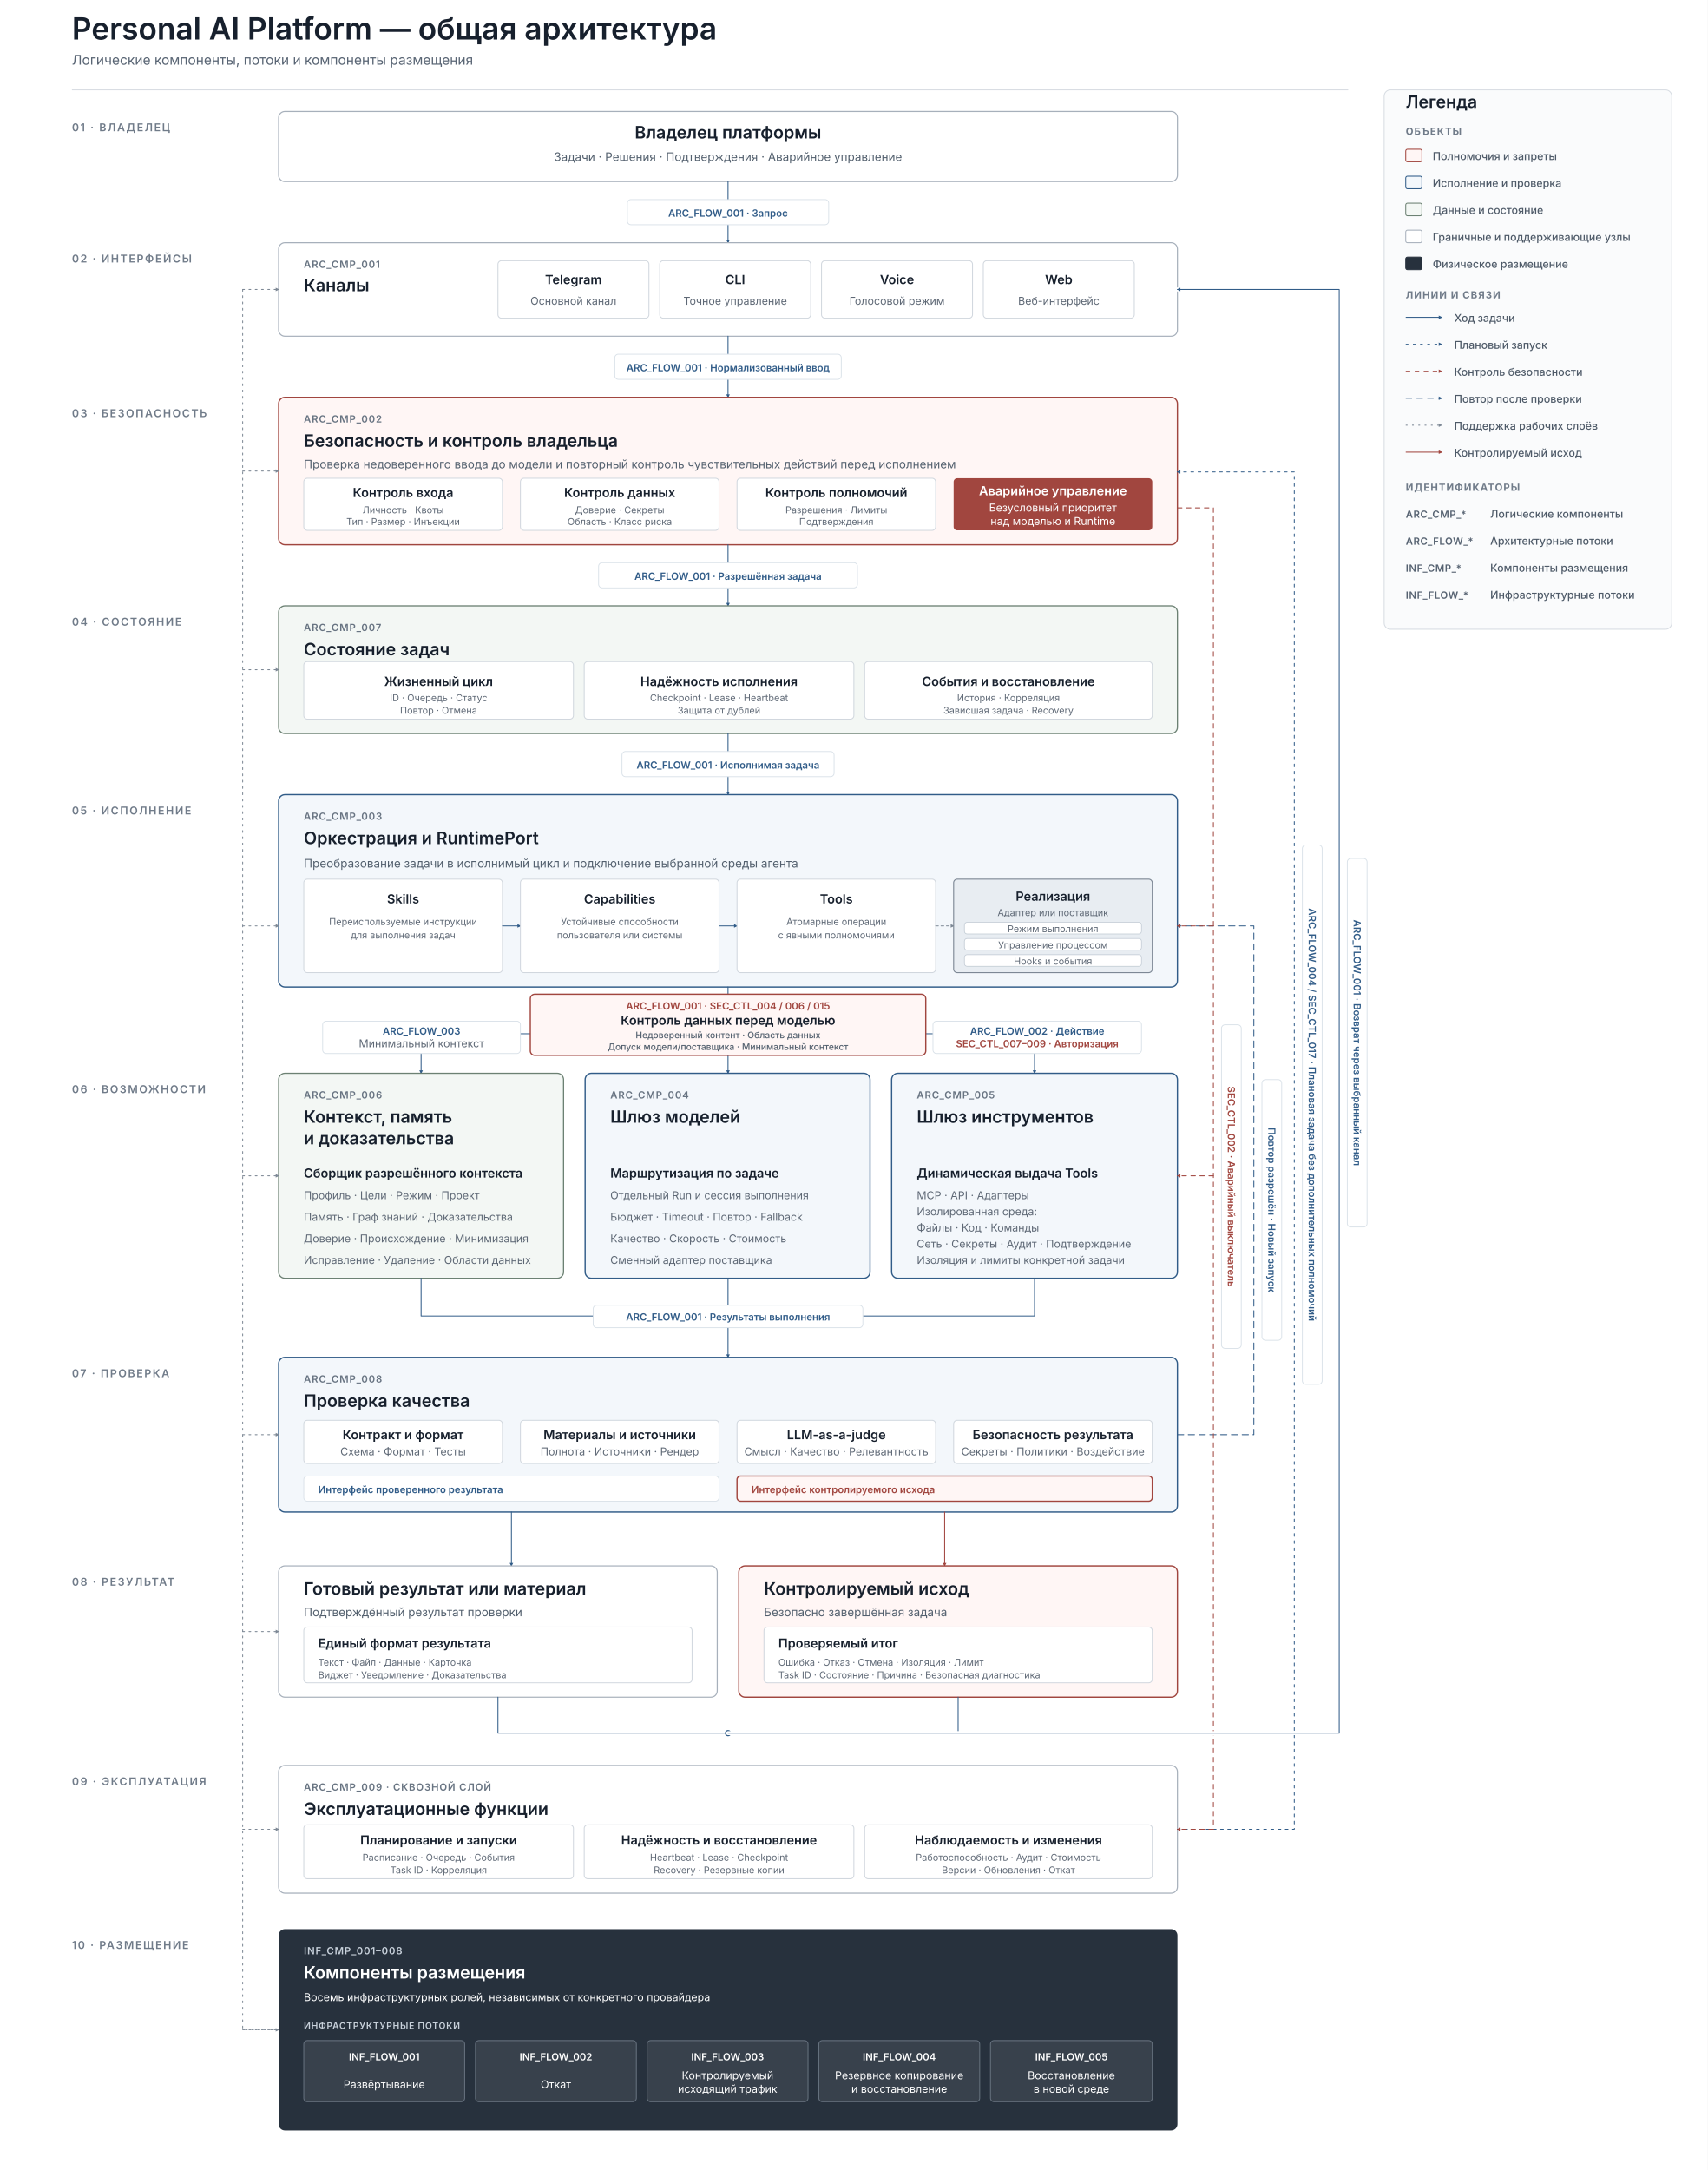
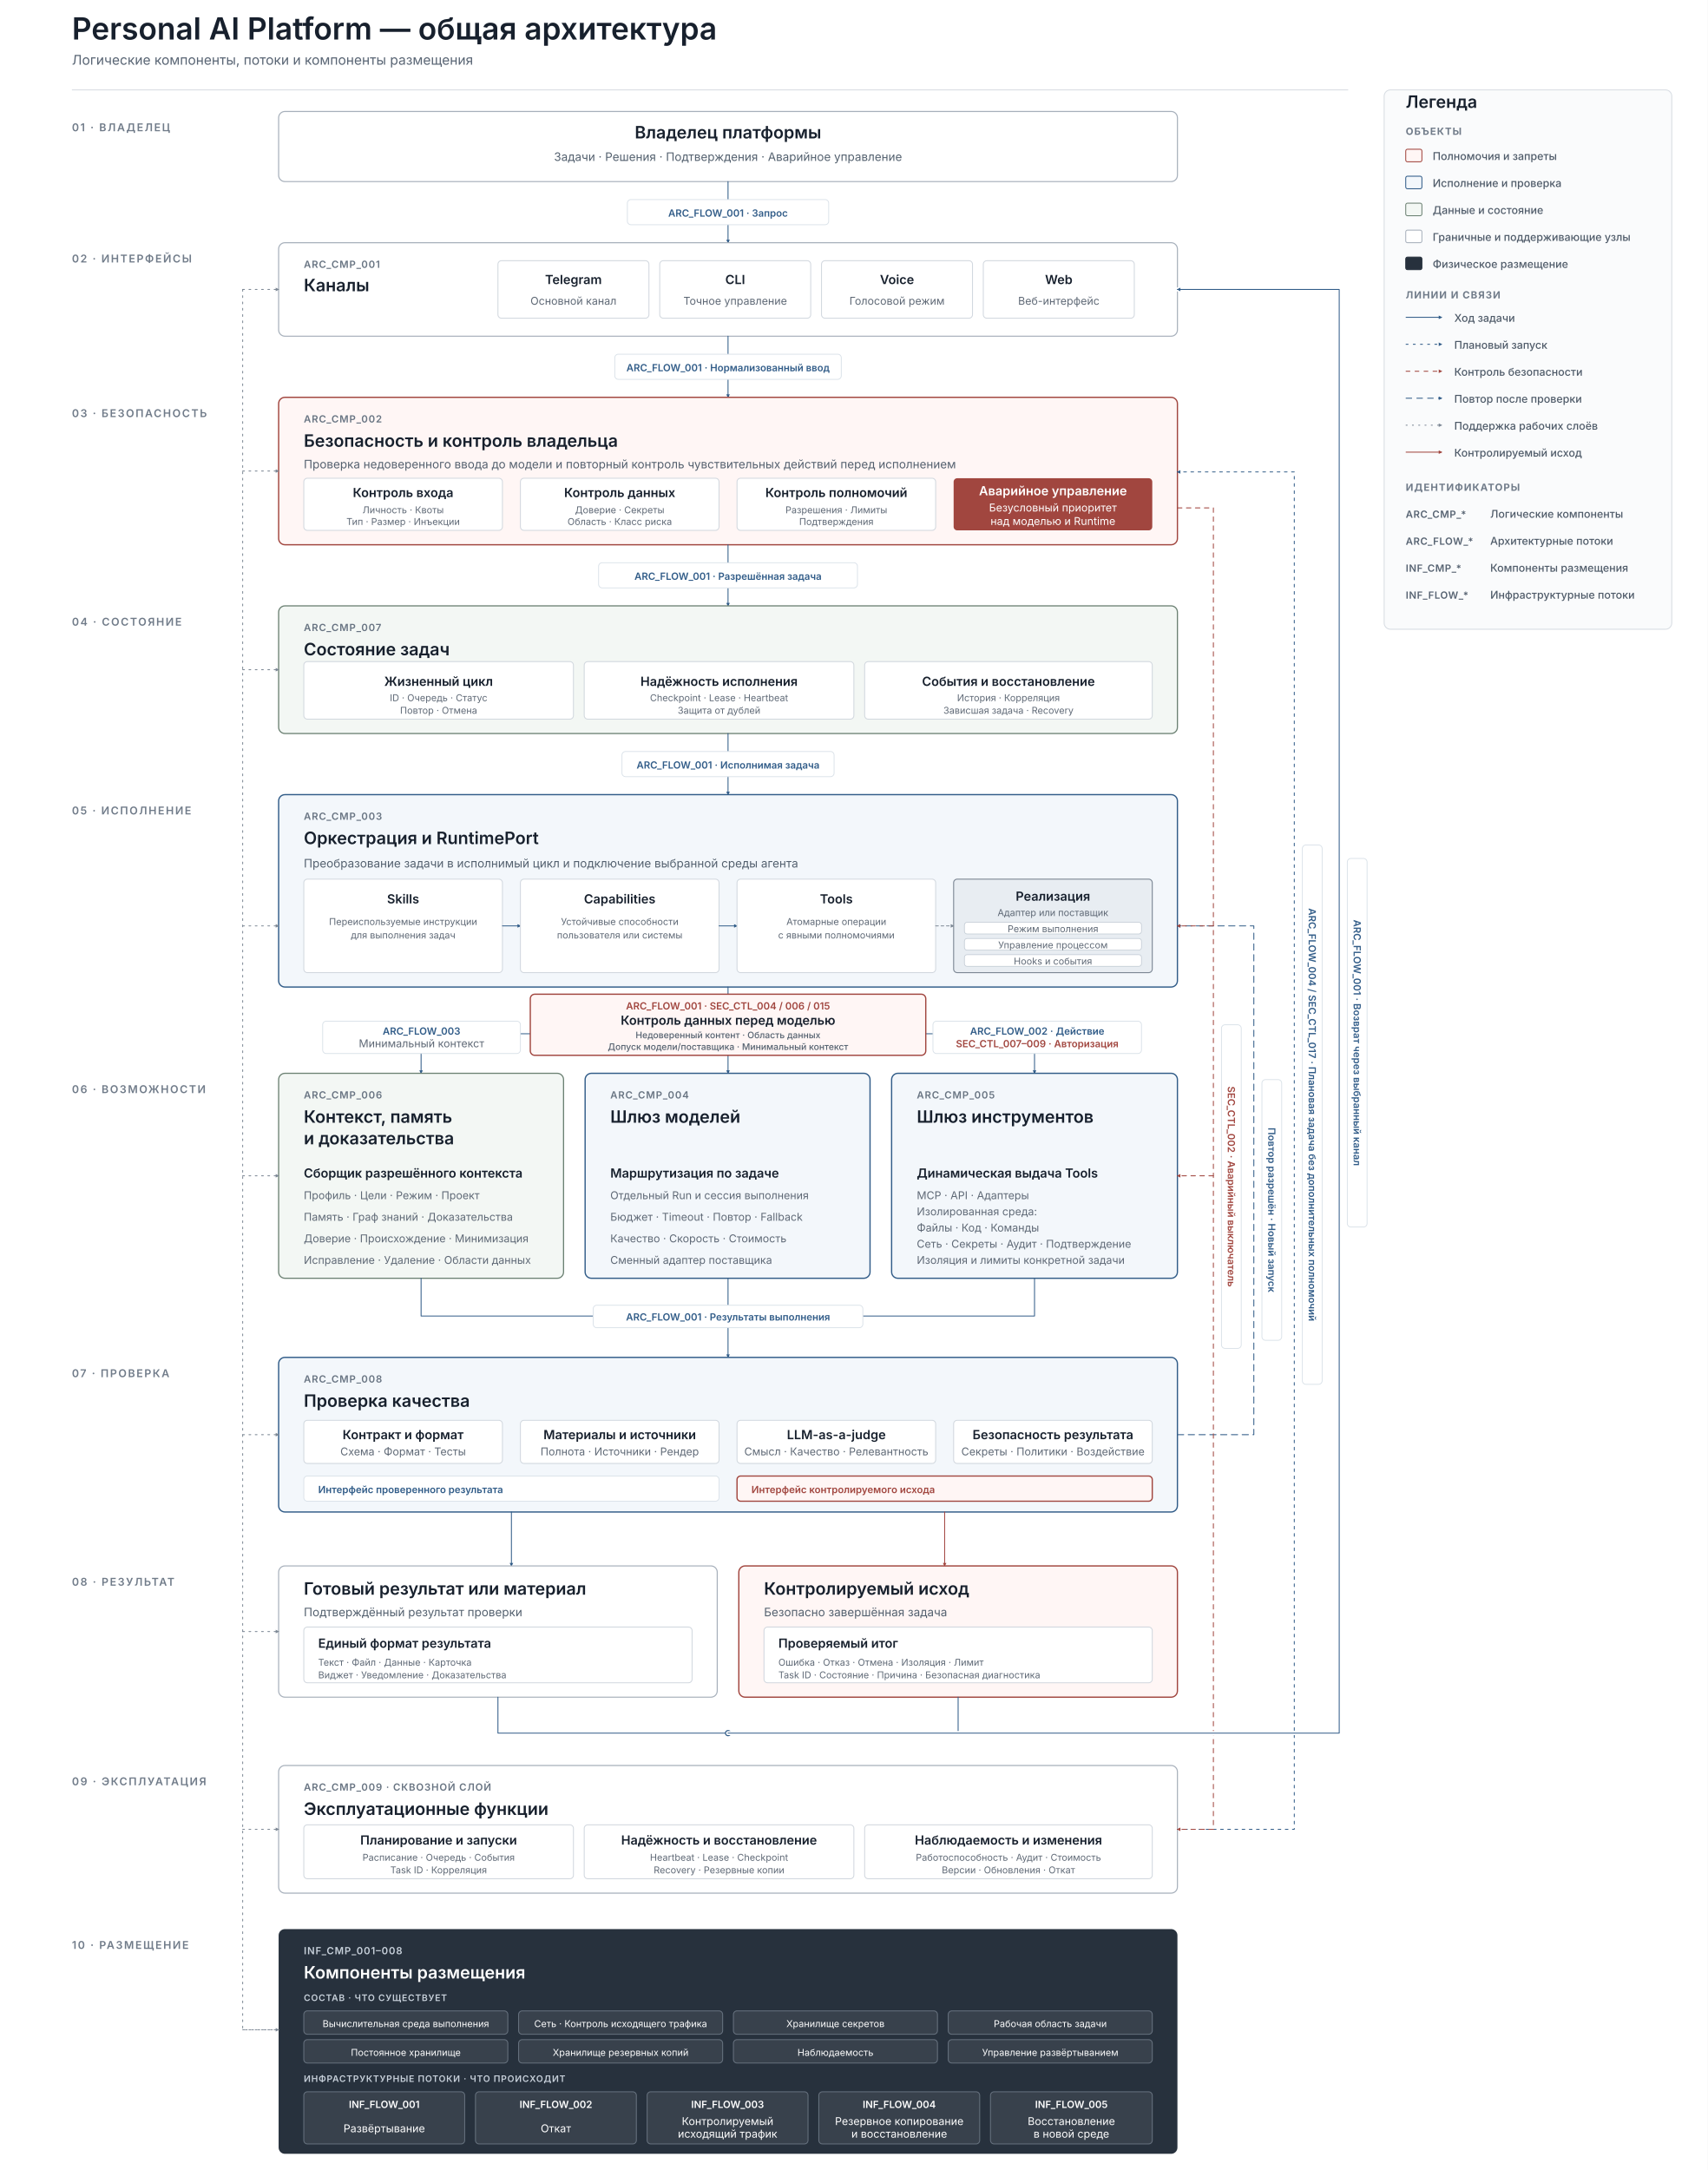
<svg xmlns="http://www.w3.org/2000/svg" width="1900" height="2414" viewBox="0 0 1900 2414" role="img" aria-labelledby="title desc">
  <defs>
    <marker id="arrow-main" viewBox="0 0 10 10" refX="8.2" refY="5" markerWidth="4" markerHeight="4" orient="auto-start-reverse">
      <path d="M0 0L10 5L0 10Z" fill="#315C88" />
    </marker>
    <marker id="arrow-control" viewBox="0 0 10 10" refX="8.2" refY="5" markerWidth="4" markerHeight="4" orient="auto-start-reverse">
      <path d="M0 0L10 5L0 10Z" fill="#A1463F" />
    </marker>
    <marker id="arrow-support" viewBox="0 0 10 10" refX="8.2" refY="5" markerWidth="4" markerHeight="4" orient="auto-start-reverse">
      <path d="M0 0L10 5L0 10Z" fill="#7D8895" />
    </marker>
    <marker id="arrow-infra" viewBox="0 0 10 10" refX="8.2" refY="5" markerWidth="4" markerHeight="4" orient="auto-start-reverse">
      <path d="M0 0L10 5L0 10Z" fill="#D6DEE7" />
    </marker>
    <style>
      text { font-family: Inter, "Segoe UI", Arial, sans-serif; fill: #17202D; }
      .title { font-size: 34px; font-weight: 600; }
      .subtitle { font-size: 15px; font-weight: 400; fill: #596574; }
      .legend { font-size: 12px; font-weight: 500; fill: #4E5A68; }
      .legend-id { font-size: 11px; font-weight: 600; letter-spacing: 0.5px; fill: #566271; }
      .legend-section { font-size: 11px; font-weight: 700; letter-spacing: 1px; fill: #707B89; }
      .layer-no { font-size: 12px; font-weight: 600; letter-spacing: 1.5px; fill: #707B89; }
      .component-id { font-size: 11px; font-weight: 600; letter-spacing: 0.8px; fill: #687482; }
      .component-title { font-size: 19px; font-weight: 600; }
      .component-text { font-size: 13px; font-weight: 400; fill: #53606E; }
      .small-title { font-size: 14px; font-weight: 600; }
      .small-text { font-size: 12px; font-weight: 400; fill: #5E6875; }
      .micro-text { font-size: 10.5px; font-weight: 400; fill: #5E6875; }
      .flow-text { font-size: 11px; font-weight: 600; fill: #315C88; }
      .control-flow-text { font-size: 11px; font-weight: 600; fill: #A1463F; }
      .inverse-title { font-size: 14px; font-weight: 600; fill: #FFFFFF; }
      .inverse-text { font-size: 12px; font-weight: 400; fill: #FFFFFF; }
      .infra-component-id { font-size: 11px; font-weight: 600; letter-spacing: 0.8px; fill: #C8D1DB; }
      .infra-component-title { font-size: 19px; font-weight: 600; fill: #FFFFFF; }
      .infra-small-text { font-size: 12px; font-weight: 400; fill: #FFFFFF; }
+       .infra-role-text { font-size: 10.5px; font-weight: 400; fill: #FFFFFF; }
      .infra-chip { font-size: 11px; font-weight: 600; fill: #FFFFFF; }
      .infra-header { font-size: 10px; font-weight: 600; letter-spacing: 0.7px; fill: #C8D1DB; }
      .infra-inner-card { fill: #FFFFFF; fill-opacity: 0.08; stroke: #66717E; stroke-width: 1; }
      .main-line { fill: none; stroke: #315C88; stroke-width: 1; stroke-linecap: round; stroke-linejoin: round; marker-end: url(#arrow-main); }
      .branch-line { fill: none; stroke: #315C88; stroke-width: 1; stroke-linecap: round; stroke-linejoin: round; marker-end: url(#arrow-main); }
      .bus-line { fill: none; stroke: #315C88; stroke-width: 1; stroke-linecap: round; stroke-linejoin: round; }
      .retry-line { fill: none; stroke: #315C88; stroke-width: 1; stroke-dasharray: 7 5; stroke-linecap: round; stroke-linejoin: round; marker-end: url(#arrow-main); }
      .control-line { fill: none; stroke: #A1463F; stroke-width: 1; stroke-dasharray: 5 5; stroke-linecap: round; stroke-linejoin: round; marker-end: url(#arrow-control); }
      .control-rail { fill: none; stroke: #A1463F; stroke-width: 1; stroke-dasharray: 5 5; stroke-linecap: round; stroke-linejoin: round; }
      .failure-line { fill: none; stroke: #A1463F; stroke-width: 1; stroke-linecap: round; stroke-linejoin: round; marker-end: url(#arrow-control); }
      .scheduled-line { fill: none; stroke: #315C88; stroke-width: 1; stroke-dasharray: 3 5; stroke-linecap: round; stroke-linejoin: round; marker-end: url(#arrow-main); }
      .support-line { fill: none; stroke: #7D8895; stroke-width: 1; stroke-dasharray: 2 5; stroke-linecap: round; stroke-linejoin: round; marker-end: url(#arrow-support); }
      .support-rail { fill: none; stroke: #7D8895; stroke-width: 1; stroke-dasharray: 2 5; stroke-linecap: round; stroke-linejoin: round; }
      .neutral-card { fill: #FFFFFF; stroke: #A7B0BB; stroke-width: 1.2; }
      .control-card { fill: #FFF6F5; stroke: #A1463F; stroke-width: 1.4; }
      .execution-card { fill: #F3F7FB; stroke: #315C88; stroke-width: 1.4; }
      .data-card { fill: #F3F7F4; stroke: #6C8173; stroke-width: 1.3; }
      .inner-card { fill: #FFFFFF; stroke: #D1D7DE; stroke-width: 1; }
      .implementation-pill { fill: #E8EDF2; stroke: #7D8895; stroke-width: 1.1; }
      .implementation-sub { fill: #FFFFFF; stroke: #C3CCD5; stroke-width: 0.8; }
      .implementation-link { fill: none; stroke: #7D8895; stroke-width: 1; stroke-dasharray: 3 3; stroke-linecap: round; marker-end: url(#arrow-support); }
      .detail-panel { fill: #FAFBFC; stroke: #D7DCE2; stroke-width: 1; }
      .flow-label { fill: #FFFFFF; stroke: #D9E1E8; stroke-width: 0.9; }
      .gate-note { font-size: 10px; font-weight: 500; fill: #53606E; }
    </style>
  </defs>
  <rect width="1900" height="2414" fill="#FFFFFF" />
  <text x="80" y="44" class="title">Personal AI Platform — общая архитектура</text>
  <text x="80" y="72" class="subtitle">Логические компоненты, потоки и компоненты размещения</text>
  <line x1="80" y1="100" x2="1500" y2="100" stroke="#D7DCE2" />
  <g>
    <rect x="1540" y="100" width="320" height="600" rx="7" fill="#FAFBFC" stroke="#D7DCE2" stroke-width="1" />
    <text x="1564" y="120" class="component-title">Легенда</text>
    <text x="1564" y="150" class="legend-section">ОБЪЕКТЫ</text>
    <rect x="1564" y="166" width="18" height="14" rx="2" fill="#FFF6F5" stroke="#A1463F" />
    <text x="1594" y="178" class="legend">Полномочия и запреты</text>
    <rect x="1564" y="196" width="18" height="14" rx="2" fill="#F3F7FB" stroke="#315C88" />
    <text x="1594" y="208" class="legend">Исполнение и проверка</text>
    <rect x="1564" y="226" width="18" height="14" rx="2" fill="#F3F7F4" stroke="#6C8173" />
    <text x="1594" y="238" class="legend">Данные и состояние</text>
    <rect x="1564" y="256" width="18" height="14" rx="2" fill="#FFFFFF" stroke="#A7B0BB" />
    <text x="1594" y="268" class="legend">Граничные и поддерживающие узлы</text>
    <rect x="1564" y="286" width="18" height="14" rx="2" fill="#27313D" stroke="#27313D" />
    <text x="1594" y="298" class="legend">Физическое размещение</text>
    <text x="1564" y="332" class="legend-section">ЛИНИИ И СВЯЗИ</text>
    <line x1="1564" y1="353" x2="1604" y2="353" stroke="#315C88" stroke-width="1" marker-end="url(#arrow-main)" />
    <text x="1618" y="358" class="legend">Ход задачи</text>
    <line x1="1564" y1="383" x2="1604" y2="383" stroke="#315C88" stroke-width="1" stroke-dasharray="3 5" marker-end="url(#arrow-main)" />
    <text x="1618" y="388" class="legend">Плановый запуск</text>
    <line x1="1564" y1="413" x2="1604" y2="413" stroke="#A1463F" stroke-width="1" stroke-dasharray="5 5" marker-end="url(#arrow-control)" />
    <text x="1618" y="418" class="legend">Контроль безопасности</text>
    <line x1="1564" y1="443" x2="1604" y2="443" stroke="#315C88" stroke-width="1" stroke-dasharray="7 5" marker-end="url(#arrow-main)" />
    <text x="1618" y="448" class="legend">Повтор после проверки</text>
    <line x1="1564" y1="473" x2="1604" y2="473" stroke="#7D8895" stroke-width="1" stroke-dasharray="2 5" marker-end="url(#arrow-support)" />
    <text x="1618" y="478" class="legend">Поддержка рабочих слоёв</text>
    <line x1="1564" y1="503" x2="1604" y2="503" stroke="#A1463F" stroke-width="1" marker-end="url(#arrow-control)" />
    <text x="1618" y="508" class="legend">Контролируемый исход</text>
    <text x="1564" y="546" class="legend-section">ИДЕНТИФИКАТОРЫ</text>
    <text x="1564" y="576" class="legend-id">ARC_CMP_*</text>
    <text x="1658" y="576" class="legend">Логические компоненты</text>
    <text x="1564" y="606" class="legend-id">ARC_FLOW_*</text>
    <text x="1658" y="606" class="legend">Архитектурные потоки</text>
    <text x="1564" y="636" class="legend-id">INF_CMP_*</text>
    <text x="1658" y="636" class="legend">Компоненты размещения</text>
    <text x="1564" y="666" class="legend-id">INF_FLOW_*</text>
    <text x="1658" y="666" class="legend">Инфраструктурные потоки</text>
  </g>
  <g transform="translate(0 -110)">
    <g>
      <text x="80" y="256" class="layer-no">01 · ВЛАДЕЛЕЦ</text>
      <text x="80" y="402" class="layer-no">02 · ИНТЕРФЕЙСЫ</text>
      <text x="80" y="574" class="layer-no">03 · БЕЗОПАСНОСТЬ</text>
      <text x="80" y="806" class="layer-no">04 · СОСТОЯНИЕ</text>
      <text x="80" y="1016" class="layer-no">05 · ИСПОЛНЕНИЕ</text>
      <text x="80" y="1326" class="layer-no">06 · ВОЗМОЖНОСТИ</text>
      <text x="80" y="1642" class="layer-no">07 · ПРОВЕРКА</text>
      <text x="80" y="1874" class="layer-no">08 · РЕЗУЛЬТАТ</text>
      <text x="80" y="2096" class="layer-no">09 · ЭКСПЛУАТАЦИЯ</text>
      <text x="80" y="2278" class="layer-no">10 · РАЗМЕЩЕНИЕ</text>
    </g>
    <g>
      <rect x="310" y="234" width="1000" height="78" rx="7" class="neutral-card" />
      <text x="810" y="264" class="component-title" text-anchor="middle">Владелец платформы</text>
      <text x="810" y="289" class="component-text" text-anchor="middle">Задачи · Решения · Подтверждения · Аварийное управление</text>
    </g>
    <path class="main-line" d="M810 312V380" />
    <rect x="698" y="332" width="224" height="28" rx="4" class="flow-label" />
    <text x="810" y="351" class="flow-text" text-anchor="middle">ARC_FLOW_001 · Запрос</text>
    <g>
      <rect x="310" y="380" width="1000" height="104" rx="7" class="neutral-card" />
      <text x="338" y="408" class="component-id">ARC_CMP_001</text>
      <text x="338" y="434" class="component-title">Каналы</text>
      <rect x="554" y="400" width="168" height="64" rx="4" class="inner-card" />
      <rect x="734" y="400" width="168" height="64" rx="4" class="inner-card" />
      <rect x="914" y="400" width="168" height="64" rx="4" class="inner-card" />
      <rect x="1094" y="400" width="168" height="64" rx="4" class="inner-card" />
      <text x="638" y="426" class="small-title" text-anchor="middle">Telegram</text>
      <text x="638" y="449" class="small-text" text-anchor="middle">Основной канал</text>
      <text x="818" y="426" class="small-title" text-anchor="middle">CLI</text>
      <text x="818" y="449" class="small-text" text-anchor="middle">Точное управление</text>
      <text x="998" y="426" class="small-title" text-anchor="middle">Voice</text>
      <text x="998" y="449" class="small-text" text-anchor="middle">Голосовой режим</text>
      <text x="1178" y="426" class="small-title" text-anchor="middle">Web</text>
      <text x="1178" y="449" class="small-text" text-anchor="middle">Веб-интерфейс</text>
    </g>
    <path class="main-line" d="M810 484V552" />
    <rect x="684" y="504" width="252" height="28" rx="4" class="flow-label" />
    <text x="810" y="523" class="flow-text" text-anchor="middle">ARC_FLOW_001 · Нормализованный ввод</text>
    <g>
      <rect x="310" y="552" width="1000" height="164" rx="7" class="control-card" />
      <text x="338" y="580" class="component-id">ARC_CMP_002</text>
      <text x="338" y="607" class="component-title">Безопасность и контроль владельца</text>
      <text x="338" y="631" class="component-text">Проверка недоверенного ввода до модели и повторный контроль чувствительных действий перед исполнением</text>
      <rect x="338" y="642" width="221" height="58" rx="4" class="inner-card" />
      <text x="448.5" y="663" class="small-title" text-anchor="middle">Контроль входа</text>
      <text x="448.5" y="681" class="micro-text" text-anchor="middle">Личность · Квоты</text>
      <text x="448.5" y="694" class="micro-text" text-anchor="middle">Тип · Размер · Инъекции</text>
      <rect x="579" y="642" width="221" height="58" rx="4" class="inner-card" />
      <text x="689.5" y="663" class="small-title" text-anchor="middle">Контроль данных</text>
      <text x="689.5" y="681" class="micro-text" text-anchor="middle">Доверие · Секреты</text>
      <text x="689.5" y="694" class="micro-text" text-anchor="middle">Область · Класс риска</text>
      <rect x="820" y="642" width="221" height="58" rx="4" class="inner-card" />
      <text x="930.5" y="663" class="small-title" text-anchor="middle">Контроль полномочий</text>
      <text x="930.5" y="681" class="micro-text" text-anchor="middle">Разрешения · Лимиты</text>
      <text x="930.5" y="694" class="micro-text" text-anchor="middle">Подтверждения</text>
      <rect x="1061" y="642" width="221" height="58" rx="4" fill="#A1463F" />
      <text x="1171.5" y="661" class="inverse-title" text-anchor="middle">Аварийное управление</text>
      <text x="1171.5" y="679" class="inverse-text" text-anchor="middle">Безусловный приоритет</text>
      <text x="1171.5" y="694" class="inverse-text" text-anchor="middle">над моделью и Runtime</text>
    </g>
    <path class="main-line" d="M810 716V784" />
    <rect x="666" y="736" width="288" height="28" rx="4" class="flow-label" />
    <text x="810" y="755" class="flow-text" text-anchor="middle">ARC_FLOW_001 · Разрешённая задача</text>
    <g>
      <rect x="310" y="784" width="1000" height="142" rx="7" class="data-card" />
      <text x="338" y="812" class="component-id">ARC_CMP_007</text>
      <text x="338" y="839" class="component-title">Состояние задач</text>
      <rect x="338" y="846" width="300" height="64" rx="4" class="inner-card" />
      <text x="488" y="873" class="small-title" text-anchor="middle">Жизненный цикл</text>
      <text x="488" y="890" class="micro-text" text-anchor="middle">ID · Очередь · Статус</text>
      <text x="488" y="904" class="micro-text" text-anchor="middle">Повтор · Отмена</text>
      <rect x="650" y="846" width="300" height="64" rx="4" class="inner-card" />
      <text x="800" y="873" class="small-title" text-anchor="middle">Надёжность исполнения</text>
      <text x="800" y="890" class="micro-text" text-anchor="middle">Checkpoint · Lease · Heartbeat</text>
      <text x="800" y="904" class="micro-text" text-anchor="middle">Защита от дублей</text>
      <rect x="962" y="846" width="320" height="64" rx="4" class="inner-card" />
      <text x="1122" y="873" class="small-title" text-anchor="middle">События и восстановление</text>
      <text x="1122" y="890" class="micro-text" text-anchor="middle">История · Корреляция</text>
      <text x="1122" y="904" class="micro-text" text-anchor="middle">Зависшая задача · Recovery</text>
    </g>
    <path class="main-line" d="M810 926V994" />
    <rect x="692" y="946" width="236" height="28" rx="4" class="flow-label" />
    <text x="810" y="965" class="flow-text" text-anchor="middle">ARC_FLOW_001 · Исполнимая задача</text>
    <g>
      <rect x="310" y="994" width="1000" height="214" rx="7" class="execution-card" />
      <text x="338" y="1022" class="component-id">ARC_CMP_003</text>
      <text x="338" y="1049" class="component-title">Оркестрация и RuntimePort</text>
      <text x="338" y="1075" class="component-text">Преобразование задачи в исполнимый цикл и подключение выбранной среды агента</text>
      <rect x="338" y="1088" width="221" height="104" rx="4" class="inner-card" />
      <text x="448.5" y="1115" class="small-title" text-anchor="middle">Skills</text>
      <text x="448.5" y="1139" class="micro-text" text-anchor="middle">Переиспользуемые инструкции</text>
      <text x="448.5" y="1154" class="micro-text" text-anchor="middle">для выполнения задач</text>
      <path class="branch-line" d="M559 1140H579" />
      <rect x="579" y="1088" width="221" height="104" rx="4" class="inner-card" />
      <text x="689.5" y="1115" class="small-title" text-anchor="middle">Capabilities</text>
      <text x="689.5" y="1139" class="micro-text" text-anchor="middle">Устойчивые способности</text>
      <text x="689.5" y="1154" class="micro-text" text-anchor="middle">пользователя или системы</text>
      <path class="branch-line" d="M800 1140H820" />
      <rect x="820" y="1088" width="221" height="104" rx="4" class="inner-card" />
      <text x="930.5" y="1115" class="small-title" text-anchor="middle">Tools</text>
      <text x="930.5" y="1139" class="micro-text" text-anchor="middle">Атомарные операции</text>
      <text x="930.5" y="1154" class="micro-text" text-anchor="middle">с явными полномочиями</text>
      <path class="implementation-link" d="M1041 1140H1061" />
      <rect x="1061" y="1088" width="221" height="104" rx="4" class="implementation-pill" />
      <text x="1171.5" y="1112" class="small-title" text-anchor="middle">Реализация</text>
      <text x="1171.5" y="1129" class="micro-text" text-anchor="middle">Адаптер или поставщик</text>
      <rect x="1073" y="1136" width="197" height="13" rx="3" class="implementation-sub" />
      <rect x="1073" y="1154" width="197" height="13" rx="3" class="implementation-sub" />
      <rect x="1073" y="1172" width="197" height="13" rx="3" class="implementation-sub" />
      <text x="1171.5" y="1147" class="micro-text" text-anchor="middle">Режим выполнения</text>
      <text x="1171.5" y="1165" class="micro-text" text-anchor="middle">Управление процессом</text>
      <text x="1171.5" y="1183" class="micro-text" text-anchor="middle">Hooks и события</text>
    </g>
    <g transform="translate(0 16)">
      <path class="bus-line" d="M810 1192V1244H468.5M810 1244H1151" />
      <path class="branch-line" d="M468.5 1244V1288" />
      <path class="branch-line" d="M810 1244V1288" />
      <path class="branch-line" d="M1151 1244V1288" />
      <rect x="359" y="1230" width="220" height="36" rx="4" class="flow-label" />
      <text x="469" y="1245" class="flow-text" text-anchor="middle">ARC_FLOW_003</text>
      <text x="469" y="1259" class="small-text" text-anchor="middle">Минимальный контекст</text>
      <rect x="590" y="1200" width="440" height="68" rx="5" class="control-card" />
      <text x="810" y="1217" class="control-flow-text" text-anchor="middle">ARC_FLOW_001 · SEC_CTL_004 / 006 / 015</text>
      <text x="810" y="1234" class="small-title" text-anchor="middle">Контроль данных перед моделью</text>
      <text x="810" y="1249" class="gate-note" text-anchor="middle">Недоверенный контент · Область данных</text>
      <text x="810" y="1262" class="gate-note" text-anchor="middle">Допуск модели/поставщика · Минимальный контекст</text>
      <rect x="1038" y="1230" width="232" height="36" rx="4" class="flow-label" />
      <text x="1154" y="1245" class="flow-text" text-anchor="middle">ARC_FLOW_002 · Действие</text>
      <text x="1154" y="1259" class="control-flow-text" text-anchor="middle">SEC_CTL_007–009 · Авторизация</text>
      <g>
        <rect x="310" y="1288" width="317" height="228" rx="7" class="data-card" />
        <text x="338" y="1316" class="component-id">ARC_CMP_006</text>
        <text x="338" y="1343" class="component-title">Контекст, память</text>
        <text x="338" y="1367" class="component-title">и доказательства</text>
        <text x="338" y="1404" class="small-title">Сборщик разрешённого контекста</text>
        <text x="338" y="1428" class="small-text">Профиль · Цели · Режим · Проект</text>
        <text x="338" y="1452" class="small-text">Память · Граф знаний · Доказательства</text>
        <text x="338" y="1476" class="small-text">Доверие · Происхождение · Минимизация</text>
        <text x="338" y="1500" class="small-text">Исправление · Удаление · Области данных</text>
      </g>
      <g>
        <rect x="651" y="1288" width="317" height="228" rx="7" class="execution-card" />
        <text x="679" y="1316" class="component-id">ARC_CMP_004</text>
        <text x="679" y="1343" class="component-title">Шлюз моделей</text>
        <text x="679" y="1404" class="small-title">Маршрутизация по задаче</text>
        <text x="679" y="1428" class="small-text">Отдельный Run и сессия выполнения</text>
        <text x="679" y="1452" class="small-text">Бюджет · Timeout · Повтор · Fallback</text>
        <text x="679" y="1476" class="small-text">Качество · Скорость · Стоимость</text>
        <text x="679" y="1500" class="small-text">Сменный адаптер поставщика</text>
      </g>
      <g>
        <rect x="992" y="1288" width="318" height="228" rx="7" class="execution-card" />
        <text x="1020" y="1316" class="component-id">ARC_CMP_005</text>
        <text x="1020" y="1343" class="component-title">Шлюз инструментов</text>
        <text x="1020" y="1404" class="small-title">Динамическая выдача Tools</text>
        <text x="1020" y="1428" class="small-text">MCP · API · Адаптеры</text>
        <text x="1020" y="1446" class="small-text">Изолированная среда:</text>
        <text x="1020" y="1464" class="small-text">Файлы · Код · Команды</text>
        <text x="1020" y="1482" class="small-text">Сеть · Секреты · Аудит · Подтверждение</text>
        <text x="1020" y="1500" class="small-text">Изоляция и лимиты конкретной задачи</text>
      </g>
      <path class="bus-line" d="M468.5 1516V1558H1151M810 1516V1558M1151 1516V1558" />
      <path class="branch-line" d="M810 1558V1604" />
      <rect x="660" y="1546" width="300" height="25" rx="4" class="flow-label" />
      <text x="810" y="1563" class="flow-text" text-anchor="middle">ARC_FLOW_001 · Результаты выполнения</text>
      <g>
        <rect x="310" y="1604" width="1000" height="172" rx="7" class="execution-card" />
        <text x="338" y="1632" class="component-id">ARC_CMP_008</text>
        <text x="338" y="1659" class="component-title">Проверка качества</text>
        <rect x="338" y="1674" width="221" height="48" rx="4" class="inner-card" />
        <text x="448.5" y="1695" class="small-title" text-anchor="middle">Контракт и формат</text>
        <text x="448.5" y="1713" class="small-text" text-anchor="middle">Схема · Формат · Тесты</text>
        <rect x="579" y="1674" width="221" height="48" rx="4" class="inner-card" />
        <text x="689.5" y="1695" class="small-title" text-anchor="middle">Материалы и источники</text>
        <text x="689.5" y="1713" class="small-text" text-anchor="middle">Полнота · Источники · Рендер</text>
        <rect x="820" y="1674" width="221" height="48" rx="4" class="inner-card" />
        <text x="930.5" y="1695" class="small-title" text-anchor="middle">LLM-as-a-judge</text>
        <text x="930.5" y="1713" class="small-text" text-anchor="middle">Смысл · Качество · Релевантность</text>
        <rect x="1061" y="1674" width="221" height="48" rx="4" class="inner-card" />
        <text x="1171.5" y="1695" class="small-title" text-anchor="middle">Безопасность результата</text>
        <text x="1171.5" y="1713" class="small-text" text-anchor="middle">Секреты · Политики · Воздействие</text>
        <rect x="338" y="1736" width="462" height="28" rx="4" class="flow-label" />
        <text x="354" y="1755" class="flow-text">Интерфейс проверенного результата</text>
        <rect x="820" y="1736" width="462" height="28" rx="4" class="control-card" />
        <text x="836" y="1755" class="control-flow-text">Интерфейс контролируемого исхода</text>
      </g>
      <path class="main-line" d="M569 1776V1836" />
      <path class="failure-line" d="M1051 1776V1836" />
      <path class="retry-line" d="M1310 1690H1395V1124H1310" />
      <g transform="translate(1412 1440) rotate(90)">
        <rect x="-145" y="-14" width="290" height="22" rx="4" class="flow-label" />
        <text x="0" y="1" class="flow-text" text-anchor="middle">Повтор разрешён · Новый запуск</text>
      </g>
      <g>
        <rect x="310" y="1836" width="488" height="146" rx="7" class="neutral-card" />
        <text x="338" y="1868" class="component-title">Готовый результат или материал</text>
        <text x="338" y="1892" class="component-text">Подтверждённый результат проверки</text>
        <rect x="338" y="1904" width="432" height="62" rx="4" class="inner-card" />
        <text x="354" y="1927" class="small-title">Единый формат результата</text>
        <text x="354" y="1947" class="micro-text">Текст · Файл · Данные · Карточка</text>
        <text x="354" y="1961" class="micro-text">Виджет · Уведомление · Доказательства</text>
      </g>
      <g>
        <rect x="822" y="1836" width="488" height="146" rx="7" class="control-card" />
        <text x="850" y="1868" class="component-title">Контролируемый исход</text>
        <text x="850" y="1892" class="component-text">Безопасно завершённая задача</text>
        <rect x="850" y="1904" width="432" height="62" rx="4" class="inner-card" />
        <text x="866" y="1927" class="small-title">Проверяемый итог</text>
        <text x="866" y="1947" class="micro-text">Ошибка · Отказ · Отмена · Изоляция · Лимит</text>
        <text x="866" y="1961" class="micro-text">Task ID · Состояние · Причина · Безопасная диагностика</text>
      </g>
      <path class="bus-line" d="M554 1982V2022H1066M1066 1982V2022" />
      <circle cx="810" cy="2022" r="3.5" fill="#315C88" />
      <g>
        <rect x="310" y="2058" width="1000" height="142" rx="7" class="neutral-card" />
        <text x="338" y="2086" class="component-id">ARC_CMP_009 · СКВОЗНОЙ СЛОЙ</text>
        <text x="338" y="2113" class="component-title">Эксплуатационные функции</text>
        <rect x="338" y="2124" width="300" height="60" rx="4" class="inner-card" />
        <text x="488" y="2146" class="small-title" text-anchor="middle">Планирование и запуски</text>
        <text x="488" y="2164" class="micro-text" text-anchor="middle">Расписание · Очередь · События</text>
        <text x="488" y="2178" class="micro-text" text-anchor="middle">Task ID · Корреляция</text>
        <rect x="650" y="2124" width="300" height="60" rx="4" class="inner-card" />
        <text x="800" y="2146" class="small-title" text-anchor="middle">Надёжность и восстановление</text>
        <text x="800" y="2164" class="micro-text" text-anchor="middle">Heartbeat · Lease · Checkpoint</text>
        <text x="800" y="2178" class="micro-text" text-anchor="middle">Recovery · Резервные копии</text>
        <rect x="962" y="2124" width="320" height="60" rx="4" class="inner-card" />
        <text x="1122" y="2146" class="small-title" text-anchor="middle">Наблюдаемость и изменения</text>
        <text x="1122" y="2164" class="micro-text" text-anchor="middle">Работоспособность · Аудит · Стоимость</text>
        <text x="1122" y="2178" class="micro-text" text-anchor="middle">Версии · Обновления · Откат</text>
      </g>
      <g>
-         <rect x="310" y="2240" width="1000" height="224" rx="7" fill="#27313D" />
+         <rect x="310" y="2240" width="1000" height="250" rx="7" fill="#27313D" />
        <text x="338" y="2268" class="infra-component-id">INF_CMP_001–008</text>
        <text x="338" y="2295" class="infra-component-title">Компоненты размещения</text>
-         <text x="338" y="2320" class="infra-small-text">Восемь инфраструктурных ролей, независимых от конкретного провайдера</text>
-         <text x="338" y="2351" class="infra-header">ИНФРАСТРУКТУРНЫЕ ПОТОКИ</text>
-         <rect x="338" y="2364" width="179" height="68" rx="4" class="infra-inner-card" />
-         <rect x="529" y="2364" width="179" height="68" rx="4" class="infra-inner-card" />
-         <rect x="720" y="2364" width="179" height="68" rx="4" class="infra-inner-card" />
-         <rect x="911" y="2364" width="179" height="68" rx="4" class="infra-inner-card" />
-         <rect x="1102" y="2364" width="180" height="68" rx="4" class="infra-inner-card" />
-         <text x="427.5" y="2386" class="infra-chip" text-anchor="middle">INF_FLOW_001</text>
-         <text x="427.5" y="2417" class="infra-small-text" text-anchor="middle">Развёртывание</text>
-         <text x="618.5" y="2386" class="infra-chip" text-anchor="middle">INF_FLOW_002</text>
-         <text x="618.5" y="2417" class="infra-small-text" text-anchor="middle">Откат</text>
-         <text x="809.5" y="2386" class="infra-chip" text-anchor="middle">INF_FLOW_003</text>
-         <text x="809.5" y="2407" class="infra-small-text" text-anchor="middle">Контролируемый</text>
-         <text x="809.5" y="2422" class="infra-small-text" text-anchor="middle">исходящий трафик</text>
-         <text x="1000.5" y="2386" class="infra-chip" text-anchor="middle">INF_FLOW_004</text>
-         <text x="1000.5" y="2407" class="infra-small-text" text-anchor="middle">Резервное копирование</text>
-         <text x="1000.5" y="2422" class="infra-small-text" text-anchor="middle">и восстановление</text>
-         <text x="1192" y="2386" class="infra-chip" text-anchor="middle">INF_FLOW_005</text>
-         <text x="1192" y="2407" class="infra-small-text" text-anchor="middle">Восстановление</text>
-         <text x="1192" y="2422" class="infra-small-text" text-anchor="middle">в новой среде</text>
+         <text x="338" y="2320" class="infra-header">СОСТАВ · ЧТО СУЩЕСТВУЕТ</text>
+         <rect x="338" y="2331" width="227" height="26" rx="4" class="infra-inner-card" />
+         <rect x="577" y="2331" width="227" height="26" rx="4" class="infra-inner-card" />
+         <rect x="816" y="2331" width="227" height="26" rx="4" class="infra-inner-card" />
+         <rect x="1055" y="2331" width="227" height="26" rx="4" class="infra-inner-card" />
+         <text x="451.5" y="2349" class="infra-role-text" text-anchor="middle">Вычислительная среда выполнения</text>
+         <text x="690.5" y="2349" class="infra-role-text" text-anchor="middle">Сеть · Контроль исходящего трафика</text>
+         <text x="929.5" y="2349" class="infra-role-text" text-anchor="middle">Хранилище секретов</text>
+         <text x="1168.5" y="2349" class="infra-role-text" text-anchor="middle">Рабочая область задачи</text>
+         <rect x="338" y="2363" width="227" height="26" rx="4" class="infra-inner-card" />
+         <rect x="577" y="2363" width="227" height="26" rx="4" class="infra-inner-card" />
+         <rect x="816" y="2363" width="227" height="26" rx="4" class="infra-inner-card" />
+         <rect x="1055" y="2363" width="227" height="26" rx="4" class="infra-inner-card" />
+         <text x="451.5" y="2381" class="infra-role-text" text-anchor="middle">Постоянное хранилище</text>
+         <text x="690.5" y="2381" class="infra-role-text" text-anchor="middle">Хранилище резервных копий</text>
+         <text x="929.5" y="2381" class="infra-role-text" text-anchor="middle">Наблюдаемость</text>
+         <text x="1168.5" y="2381" class="infra-role-text" text-anchor="middle">Управление развёртыванием</text>
+         <text x="338" y="2410" class="infra-header">ИНФРАСТРУКТУРНЫЕ ПОТОКИ · ЧТО ПРОИСХОДИТ</text>
+         <rect x="338" y="2421" width="179" height="58" rx="4" class="infra-inner-card" />
+         <rect x="529" y="2421" width="179" height="58" rx="4" class="infra-inner-card" />
+         <rect x="720" y="2421" width="179" height="58" rx="4" class="infra-inner-card" />
+         <rect x="911" y="2421" width="179" height="58" rx="4" class="infra-inner-card" />
+         <rect x="1102" y="2421" width="180" height="58" rx="4" class="infra-inner-card" />
+         <text x="427.5" y="2439" class="infra-chip" text-anchor="middle">INF_FLOW_001</text>
+         <text x="427.5" y="2466" class="infra-small-text" text-anchor="middle">Развёртывание</text>
+         <text x="618.5" y="2439" class="infra-chip" text-anchor="middle">INF_FLOW_002</text>
+         <text x="618.5" y="2466" class="infra-small-text" text-anchor="middle">Откат</text>
+         <text x="809.5" y="2439" class="infra-chip" text-anchor="middle">INF_FLOW_003</text>
+         <text x="809.5" y="2458" class="infra-small-text" text-anchor="middle">Контролируемый</text>
+         <text x="809.5" y="2472" class="infra-small-text" text-anchor="middle">исходящий трафик</text>
+         <text x="1000.5" y="2439" class="infra-chip" text-anchor="middle">INF_FLOW_004</text>
+         <text x="1000.5" y="2458" class="infra-small-text" text-anchor="middle">Резервное копирование</text>
+         <text x="1000.5" y="2472" class="infra-small-text" text-anchor="middle">и восстановление</text>
+         <text x="1192" y="2439" class="infra-chip" text-anchor="middle">INF_FLOW_005</text>
+         <text x="1192" y="2458" class="infra-small-text" text-anchor="middle">Восстановление</text>
+         <text x="1192" y="2472" class="infra-small-text" text-anchor="middle">в новой среде</text>
      </g>
    </g>
    <path class="support-rail" d="M310 2368H270V432" />
    <path class="support-line" d="M270 432H310" />
    <path class="support-line" d="M270 634H310" />
    <path class="support-line" d="M270 855H310" />
    <path class="support-line" d="M270 1140H310" />
    <path class="support-line" d="M270 1418H310" />
    <path class="support-line" d="M270 1706H310" />
    <path class="support-line" d="M270 1925H310" />
    <path class="support-line" d="M270 2145H310" />
    <path class="support-line" d="M270 2368H310" />
    <path class="scheduled-line" d="M1310 2145H1440V635H1310" />
    <g transform="translate(1457 1350) rotate(90)">
      <rect x="-300" y="-14" width="600" height="22" rx="4" class="flow-label" />
      <text x="0" y="1" class="flow-text" text-anchor="middle">ARC_FLOW_004 / SEC_CTL_017 · Плановая задача без дополнительных полномочий</text>
    </g>
    <path class="control-rail" d="M1310 675H1350V2145" />
    <path class="control-line" d="M1350 1140H1310" />
    <path class="control-line" d="M1350 1418H1310" />
    <path class="control-line" d="M1350 2145H1310" />
    <g transform="translate(1367 1430) rotate(90)">
      <rect x="-180" y="-14" width="360" height="22" rx="4" class="flow-label" />
      <text x="0" y="1" class="control-flow-text" text-anchor="middle">SEC_CTL_002 · Аварийный выключатель</text>
    </g>
    <path d="M810 2038H1490V432H1310" fill="none" stroke="#FFFFFF" stroke-width="4.5" stroke-linecap="round" stroke-linejoin="round" />
    <path class="main-line" d="M810 2038H1490V432H1310" />
    <g transform="translate(1507 1270) rotate(90)">
      <rect x="-205" y="-14" width="410" height="22" rx="4" class="flow-label" />
      <text x="0" y="1" class="flow-text" text-anchor="middle">ARC_FLOW_001 · Возврат через выбранный канал</text>
    </g>
  </g>
</svg>
